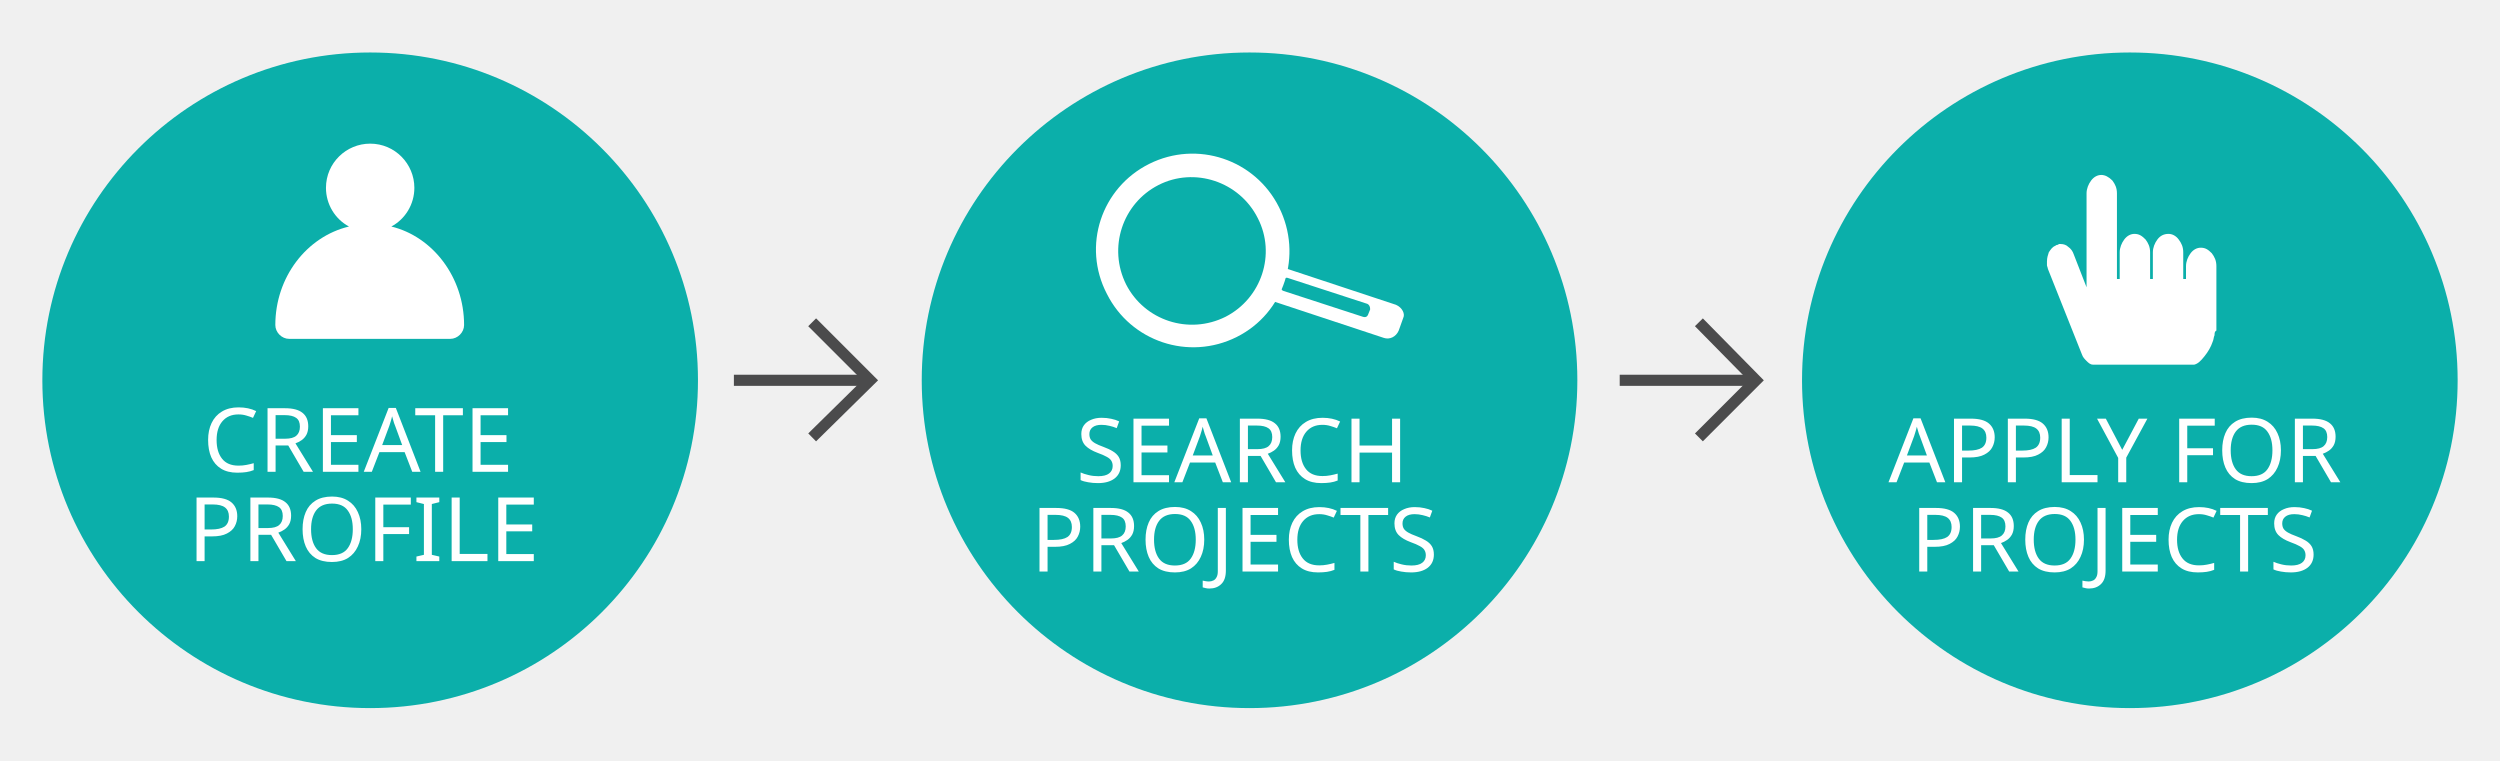
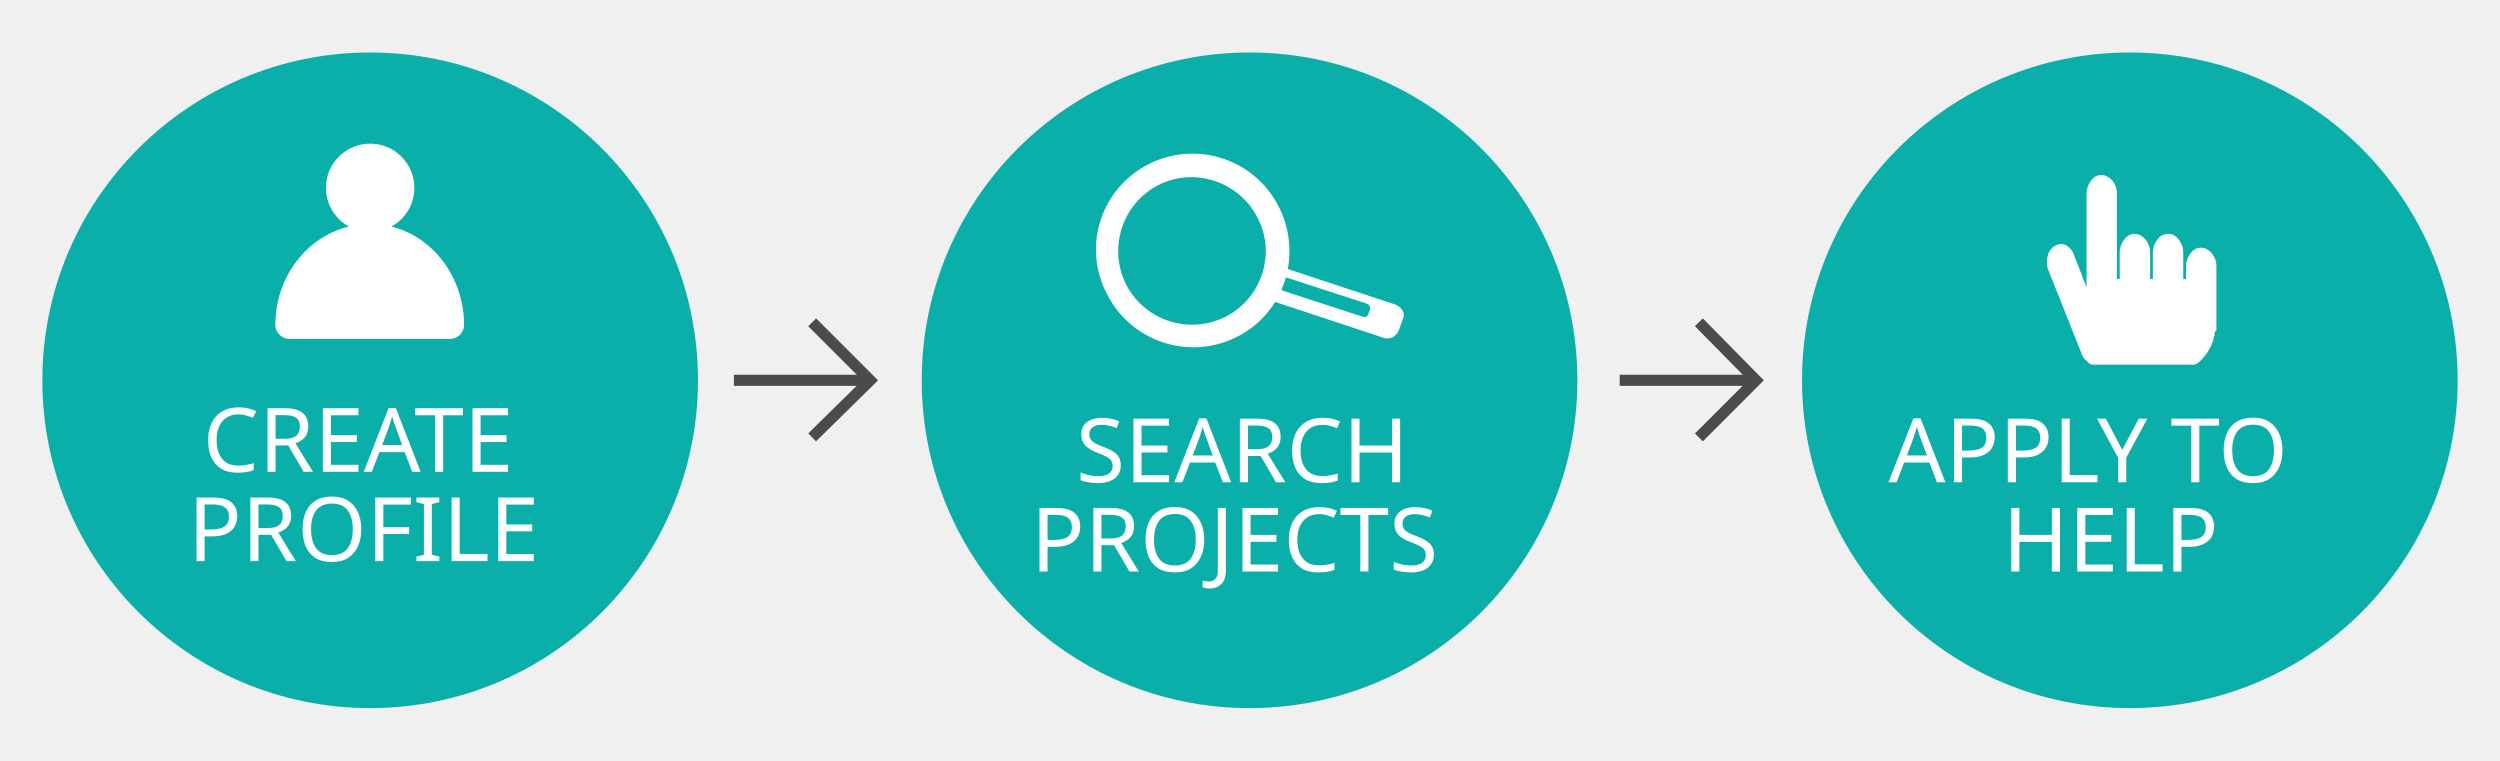
<svg xmlns="http://www.w3.org/2000/svg" version="1.1" id="Layer_1" x="0px" y="0px" viewBox="0 0 271.5 82.6" style="enable-background:new 0 0 271.5 82.6;" xml:space="preserve">
  <style type="text/css">
	.st0{fill:#0BAFAA;}
	.st1{fill:#FFFFFF;}
	.st2{font-family:'MyriadPro-Bold';}
	.st3{font-size:9.666px;}
	.st4{fill:none;stroke:#4B4B4C;stroke-width:1.208;stroke-miterlimit:10;}
</style>
  <g>
    <g>
      <circle class="st0" cx="135.7" cy="41.3" r="35.6" />
      <text transform="matrix(1 0 0 1 116.853 52.3714)" class="st1 st2 st3">SEARCH</text>
      <text transform="matrix(1 0 0 1 111.953 62.0714)" class="st1 st2 st3">PROJECTS</text>
      <g>
        <path class="st1" d="M124.8,17.8c-5.2,2.6-7.3,8.9-4.6,14.1c2.6,5.2,8.9,7.3,14.1,4.7c5.2-2.6,7.2-8.9,4.6-14.1     C136.3,17.3,130,15.2,124.8,17.8z M133.1,34.4c-4,2-8.8,0.4-10.8-3.5c-2-4-0.4-8.8,3.5-10.8c3.9-2,8.8-0.4,10.8,3.6     C138.6,27.6,137,32.4,133.1,34.4z" />
        <path class="st1" d="M151.6,33.1l-13-4.3c0,0.1,0.1,0.2,0,0.3c-0.1,0.5-0.3,1-0.6,1.4c-0.2,0.6-0.4,1.2-0.6,1.7     c0,0.1-0.1,0.1-0.1,0.2l13,4.3c0.6,0.2,1.3-0.1,1.6-0.8l0.5-1.4C152.6,34.1,152.3,33.4,151.6,33.1z M148.8,33.6l-0.2,0.5     c-0.1,0.3-0.3,0.4-0.6,0.3l-8.6-2.8c-0.3-0.1-0.4-0.4-0.3-0.6l0.2-0.5c0.1-0.3,0.4-0.4,0.6-0.3l8.6,2.8     C148.7,33.1,148.8,33.3,148.8,33.6z" />
      </g>
    </g>
    <g>
      <circle class="st0" cx="231.3" cy="41.3" r="35.6" />
-       <text transform="matrix(1 0 0 1 205.0903 52.3709)" class="st1 st2 st3">APPLY FOR</text>
-       <text transform="matrix(1 0 0 1 207.4903 62.0709)" class="st1 st2 st3">PROJECTS</text>
+       <text transform="matrix(1 0 0 1 205.0903 52.3709)" class="st1 st2 st3">APPLY TO</text>
+       <text transform="matrix(1 0 0 1 217.4903 62.0709)" class="st1 st2 st3">HELP</text>
      <g>
        <path class="st1" d="M240.5,36.4c-0.1,0.2-0.1,0.5-0.2,0.7c-0.2,0.6-0.5,1.1-0.9,1.6s-0.7,0.8-1.1,0.9c-0.1,0-0.1,0-0.2,0     c-0.1,0-0.1,0-0.1,0h-10.7c-0.3,0-0.5-0.2-0.7-0.4s-0.4-0.4-0.5-0.7l-3.7-9.3c0-0.1-0.1-0.3-0.1-0.4s0-0.3,0-0.4     c0-0.4,0.1-0.7,0.2-1c0.2-0.3,0.4-0.6,0.7-0.7c0.1-0.1,0.2-0.1,0.2-0.1c0.1,0,0.2-0.1,0.2-0.1h0.1h0.1c0.3,0,0.6,0.1,0.8,0.3     c0.3,0.2,0.5,0.5,0.6,0.8l1.4,3.6V21c0-0.5,0.2-1,0.5-1.4s0.7-0.6,1.1-0.6c0.4,0,0.8,0.2,1.2,0.6c0.3,0.4,0.5,0.8,0.5,1.4v9.3     h0.3v-2.9c0-0.5,0.2-1,0.5-1.4s0.7-0.6,1.1-0.6c0.5,0,0.8,0.2,1.2,0.6c0.3,0.4,0.5,0.8,0.5,1.4v2.9h0.3v-2.9c0-0.5,0.2-1,0.5-1.4     s0.7-0.6,1.2-0.6c0.4,0,0.8,0.2,1.1,0.6s0.5,0.8,0.5,1.4v2.9h0.3v-1.4c0-0.5,0.2-1,0.5-1.4s0.7-0.6,1.1-0.6     c0.5,0,0.8,0.2,1.2,0.6c0.3,0.4,0.5,0.8,0.5,1.4v7C240.5,36,240.5,36.2,240.5,36.4z" />
      </g>
    </g>
    <g>
      <circle class="st0" cx="40.2" cy="41.3" r="35.6" />
      <text transform="matrix(1 0 0 1 22.0073 51.24)" class="st1 st2 st3">CREATE</text>
      <text transform="matrix(1 0 0 1 20.4073 60.94)" class="st1 st2 st3">PROFILE</text>
      <path class="st1" d="M42.5,24.6c1.5-0.8,2.5-2.4,2.5-4.2c0-2.6-2.1-4.8-4.8-4.8c-2.6,0-4.8,2.1-4.8,4.8c0,1.8,1,3.4,2.5,4.2    c-4.6,1.1-8,5.5-8,10.7c0,0.8,0.7,1.5,1.5,1.5h17.5c0.8,0,1.5-0.7,1.5-1.5C50.4,30.1,47,25.7,42.5,24.6z" />
    </g>
    <g>
      <g>
        <polyline class="st4" points="88.2,47.5 94.5,41.3 88.2,35    " />
      </g>
      <line class="st4" x1="79.7" y1="41.3" x2="93.9" y2="41.3" />
    </g>
    <g>
      <g>
        <polyline class="st4" points="184.5,47.5 190.7,41.3 184.5,35    " />
      </g>
      <line class="st4" x1="175.9" y1="41.3" x2="190.1" y2="41.3" />
    </g>
  </g>
</svg>
